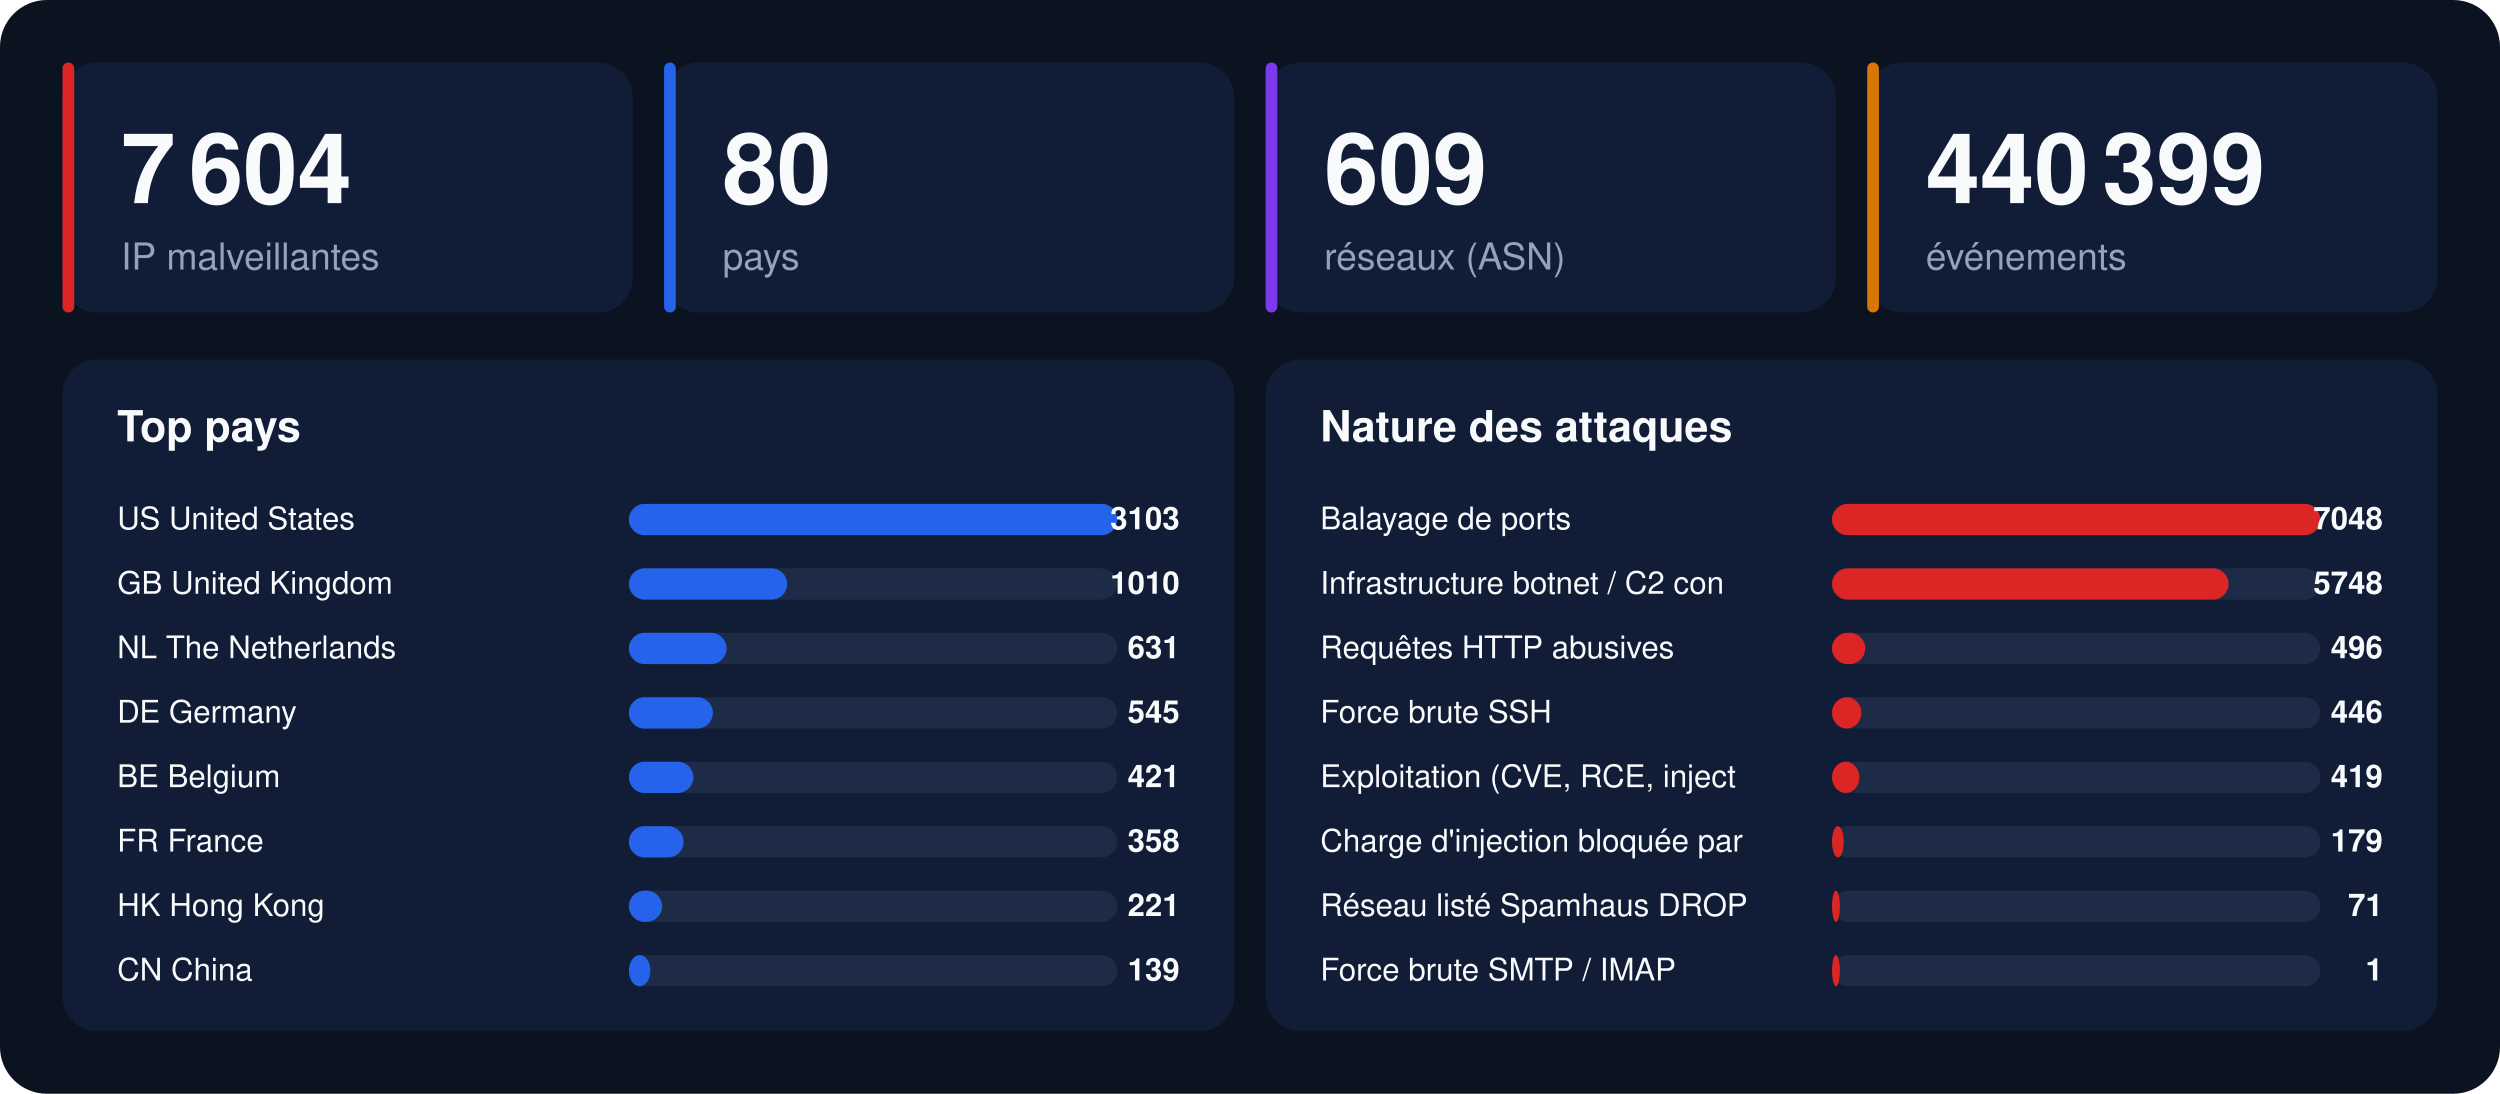
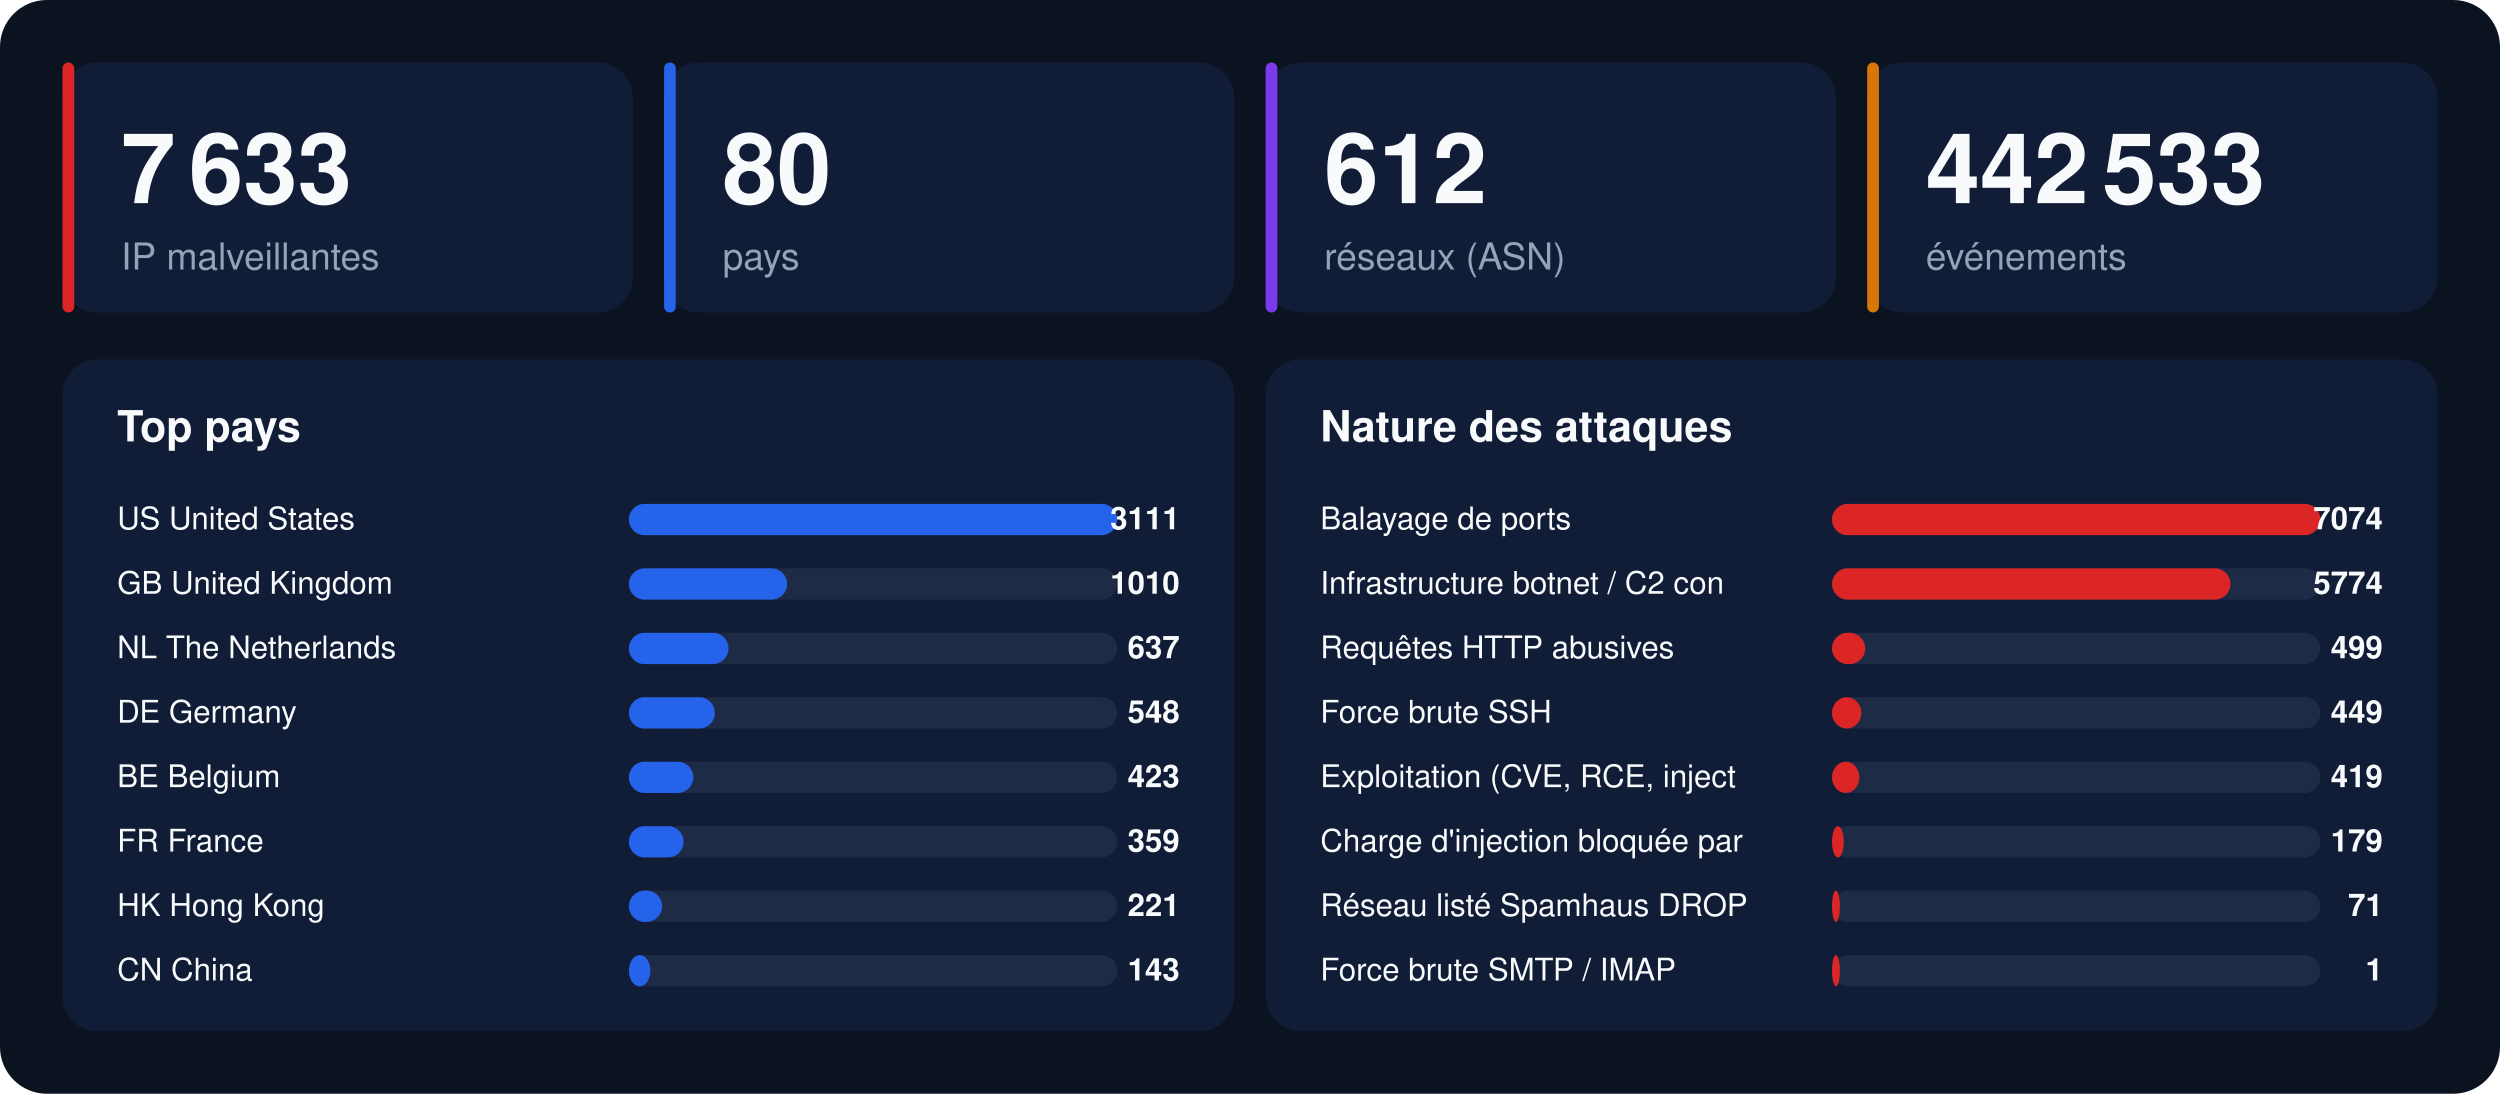
<svg xmlns="http://www.w3.org/2000/svg" width="1280" height="560" viewBox="0 0 1280 560" font-family="-apple-system,BlinkMacSystemFont,'Segoe UI',Helvetica,Arial,sans-serif">
  <rect width="1280" height="560" rx="24" fill="#0b1220" />
  <rect x="32" y="32" width="292" height="128" rx="18" fill="#111d36" />
  <rect x="32" y="32" width="6" height="128" rx="3" fill="#dc2626" />
-   <text x="62" y="104" font-size="50" font-weight="800" fill="#f8fafc">7 604</text>
+   <text x="62" y="104" font-size="50" font-weight="800" fill="#f8fafc">7 633</text>
  <text x="62" y="138" font-size="19" fill="#94a3b8">IP malveillantes</text>
  <rect x="340" y="32" width="292" height="128" rx="18" fill="#111d36" />
  <rect x="340" y="32" width="6" height="128" rx="3" fill="#2563eb" />
  <text x="370" y="104" font-size="50" font-weight="800" fill="#f8fafc">80</text>
  <text x="370" y="138" font-size="19" fill="#94a3b8">pays</text>
  <rect x="648" y="32" width="292" height="128" rx="18" fill="#111d36" />
  <rect x="648" y="32" width="6" height="128" rx="3" fill="#7c3aed" />
-   <text x="678" y="104" font-size="50" font-weight="800" fill="#f8fafc">609</text>
+   <text x="678" y="104" font-size="50" font-weight="800" fill="#f8fafc">612</text>
  <text x="678" y="138" font-size="19" fill="#94a3b8">réseaux (ASN)</text>
  <rect x="956" y="32" width="292" height="128" rx="18" fill="#111d36" />
  <rect x="956" y="32" width="6" height="128" rx="3" fill="#d97706" />
-   <text x="986" y="104" font-size="50" font-weight="800" fill="#f8fafc">440 399</text>
+   <text x="986" y="104" font-size="50" font-weight="800" fill="#f8fafc">442 533</text>
  <text x="986" y="138" font-size="19" fill="#94a3b8">événements</text>
  <rect x="32" y="184" width="600" height="344" rx="18" fill="#111d36" />
  <text x="60" y="226" font-size="22" font-weight="700" fill="#f8fafc">Top pays</text>
  <text x="60" y="271" font-size="16" fill="#f8fafc">US  United States</text>
  <rect x="322" y="258" width="250" height="16" rx="8" fill="#1e2b47" />
  <rect x="322" y="258" width="250" height="16" rx="8" fill="#2563eb" />
-   <text x="604" y="271" font-size="16" font-weight="700" text-anchor="end" fill="#f8fafc">3103</text>
+   <text x="604" y="271" font-size="16" font-weight="700" text-anchor="end" fill="#f8fafc">3111</text>
  <text x="60" y="304" font-size="16" fill="#f8fafc">GB  United Kingdom</text>
  <rect x="322" y="291" width="250" height="16" rx="8" fill="#1e2b47" />
  <rect x="322" y="291" width="81" height="16" rx="8" fill="#2563eb" />
  <text x="604" y="304" font-size="16" font-weight="700" text-anchor="end" fill="#f8fafc">1010</text>
  <text x="60" y="337" font-size="16" fill="#f8fafc">NL  The Netherlands</text>
  <rect x="322" y="324" width="250" height="16" rx="8" fill="#1e2b47" />
-   <rect x="322" y="324" width="50" height="16" rx="8" fill="#2563eb" />
-   <text x="604" y="337" font-size="16" font-weight="700" text-anchor="end" fill="#f8fafc">631</text>
+   <rect x="322" y="324" width="51" height="16" rx="8" fill="#2563eb" />
+   <text x="604" y="337" font-size="16" font-weight="700" text-anchor="end" fill="#f8fafc">637</text>
  <text x="60" y="370" font-size="16" fill="#f8fafc">DE  Germany</text>
  <rect x="322" y="357" width="250" height="16" rx="8" fill="#1e2b47" />
-   <rect x="322" y="357" width="43" height="16" rx="8" fill="#2563eb" />
-   <text x="604" y="370" font-size="16" font-weight="700" text-anchor="end" fill="#f8fafc">545</text>
+   <rect x="322" y="357" width="44" height="16" rx="8" fill="#2563eb" />
+   <text x="604" y="370" font-size="16" font-weight="700" text-anchor="end" fill="#f8fafc">548</text>
  <text x="60" y="403" font-size="16" fill="#f8fafc">BE  Belgium</text>
  <rect x="322" y="390" width="250" height="16" rx="8" fill="#1e2b47" />
  <rect x="322" y="390" width="33" height="16" rx="8" fill="#2563eb" />
-   <text x="604" y="403" font-size="16" font-weight="700" text-anchor="end" fill="#f8fafc">421</text>
+   <text x="604" y="403" font-size="16" font-weight="700" text-anchor="end" fill="#f8fafc">423</text>
  <text x="60" y="436" font-size="16" fill="#f8fafc">FR  France</text>
  <rect x="322" y="423" width="250" height="16" rx="8" fill="#1e2b47" />
  <rect x="322" y="423" width="28" height="16" rx="8" fill="#2563eb" />
-   <text x="604" y="436" font-size="16" font-weight="700" text-anchor="end" fill="#f8fafc">358</text>
+   <text x="604" y="436" font-size="16" font-weight="700" text-anchor="end" fill="#f8fafc">359</text>
  <text x="60" y="469" font-size="16" fill="#f8fafc">HK  Hong Kong</text>
  <rect x="322" y="456" width="250" height="16" rx="8" fill="#1e2b47" />
  <rect x="322" y="456" width="17" height="16" rx="8" fill="#2563eb" />
  <text x="604" y="469" font-size="16" font-weight="700" text-anchor="end" fill="#f8fafc">221</text>
  <text x="60" y="502" font-size="16" fill="#f8fafc">CN  China</text>
  <rect x="322" y="489" width="250" height="16" rx="8" fill="#1e2b47" />
  <rect x="322" y="489" width="11" height="16" rx="8" fill="#2563eb" />
-   <text x="604" y="502" font-size="16" font-weight="700" text-anchor="end" fill="#f8fafc">139</text>
+   <text x="604" y="502" font-size="16" font-weight="700" text-anchor="end" fill="#f8fafc">143</text>
  <rect x="648" y="184" width="600" height="344" rx="18" fill="#111d36" />
  <text x="676" y="226" font-size="22" font-weight="700" fill="#f8fafc">Nature des attaques</text>
  <text x="676" y="271" font-size="16" fill="#f8fafc">Balayage de ports</text>
  <rect x="938" y="258" width="250" height="16" rx="8" fill="#1e2b47" />
  <rect x="938" y="258" width="250" height="16" rx="8" fill="#dc2626" />
-   <text x="1220" y="271" font-size="16" font-weight="700" text-anchor="end" fill="#f8fafc">7048</text>
+   <text x="1220" y="271" font-size="16" font-weight="700" text-anchor="end" fill="#f8fafc">7074</text>
  <text x="676" y="304" font-size="16" fill="#f8fafc">Infrastructure botnet / C2 con</text>
  <rect x="938" y="291" width="250" height="16" rx="8" fill="#1e2b47" />
-   <rect x="938" y="291" width="203" height="16" rx="8" fill="#dc2626" />
-   <text x="1220" y="304" font-size="16" font-weight="700" text-anchor="end" fill="#f8fafc">5748</text>
+   <rect x="938" y="291" width="204" height="16" rx="8" fill="#dc2626" />
+   <text x="1220" y="304" font-size="16" font-weight="700" text-anchor="end" fill="#f8fafc">5774</text>
  <text x="676" y="337" font-size="16" fill="#f8fafc">Requêtes HTTP abusives</text>
  <rect x="938" y="324" width="250" height="16" rx="8" fill="#1e2b47" />
  <rect x="938" y="324" width="17" height="16" rx="8" fill="#dc2626" />
-   <text x="1220" y="337" font-size="16" font-weight="700" text-anchor="end" fill="#f8fafc">496</text>
+   <text x="1220" y="337" font-size="16" font-weight="700" text-anchor="end" fill="#f8fafc">499</text>
  <text x="676" y="370" font-size="16" fill="#f8fafc">Force brute SSH</text>
  <rect x="938" y="357" width="250" height="16" rx="8" fill="#1e2b47" />
  <rect x="938" y="357" width="15" height="16" rx="8" fill="#dc2626" />
-   <text x="1220" y="370" font-size="16" font-weight="700" text-anchor="end" fill="#f8fafc">446</text>
+   <text x="1220" y="370" font-size="16" font-weight="700" text-anchor="end" fill="#f8fafc">449</text>
  <text x="676" y="403" font-size="16" fill="#f8fafc">Exploitation (CVE, RCE, inject</text>
  <rect x="938" y="390" width="250" height="16" rx="8" fill="#1e2b47" />
  <rect x="938" y="390" width="14" height="16" rx="8" fill="#dc2626" />
  <text x="1220" y="403" font-size="16" font-weight="700" text-anchor="end" fill="#f8fafc">419</text>
  <text x="676" y="436" font-size="16" fill="#f8fafc">Charge d'injection bloquée par</text>
  <rect x="938" y="423" width="250" height="16" rx="8" fill="#1e2b47" />
  <rect x="938" y="423" width="6" height="16" rx="8" fill="#dc2626" />
  <text x="1220" y="436" font-size="16" font-weight="700" text-anchor="end" fill="#f8fafc">179</text>
  <text x="676" y="469" font-size="16" fill="#f8fafc">Réseau listé Spamhaus DROP</text>
  <rect x="938" y="456" width="250" height="16" rx="8" fill="#1e2b47" />
  <rect x="938" y="456" width="4" height="16" rx="8" fill="#dc2626" />
  <text x="1220" y="469" font-size="16" font-weight="700" text-anchor="end" fill="#f8fafc">71</text>
  <text x="676" y="502" font-size="16" fill="#f8fafc">Force brute SMTP / IMAP</text>
  <rect x="938" y="489" width="250" height="16" rx="8" fill="#1e2b47" />
  <rect x="938" y="489" width="4" height="16" rx="8" fill="#dc2626" />
  <text x="1220" y="502" font-size="16" font-weight="700" text-anchor="end" fill="#f8fafc">1</text>
</svg>
